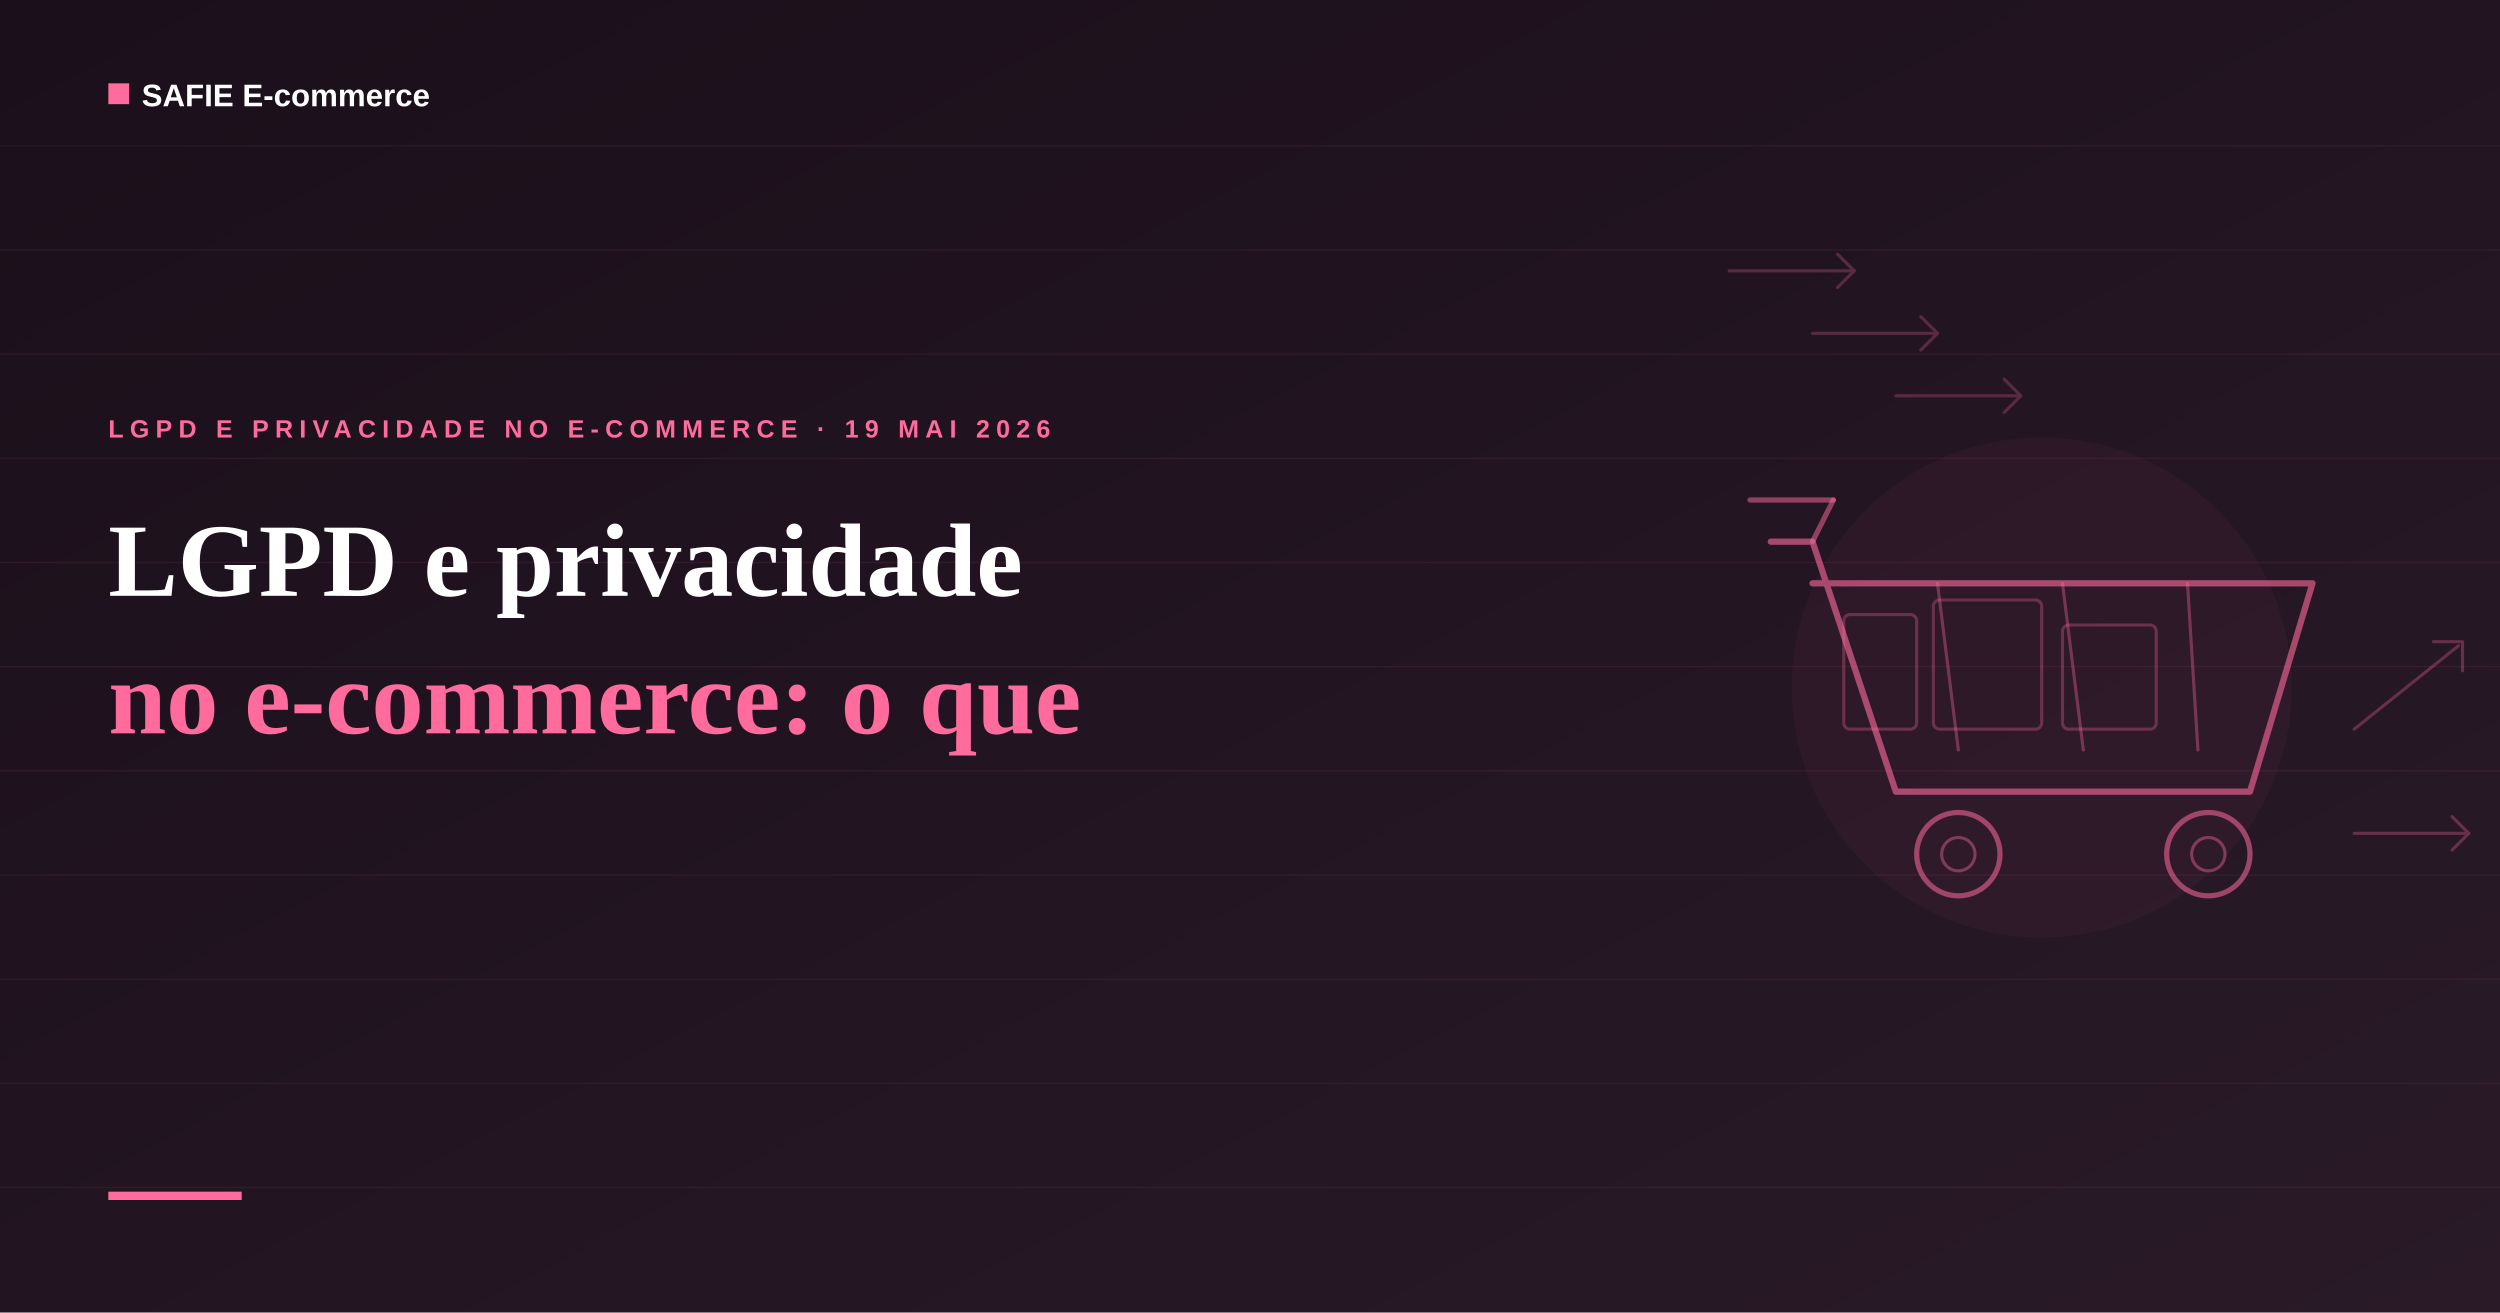
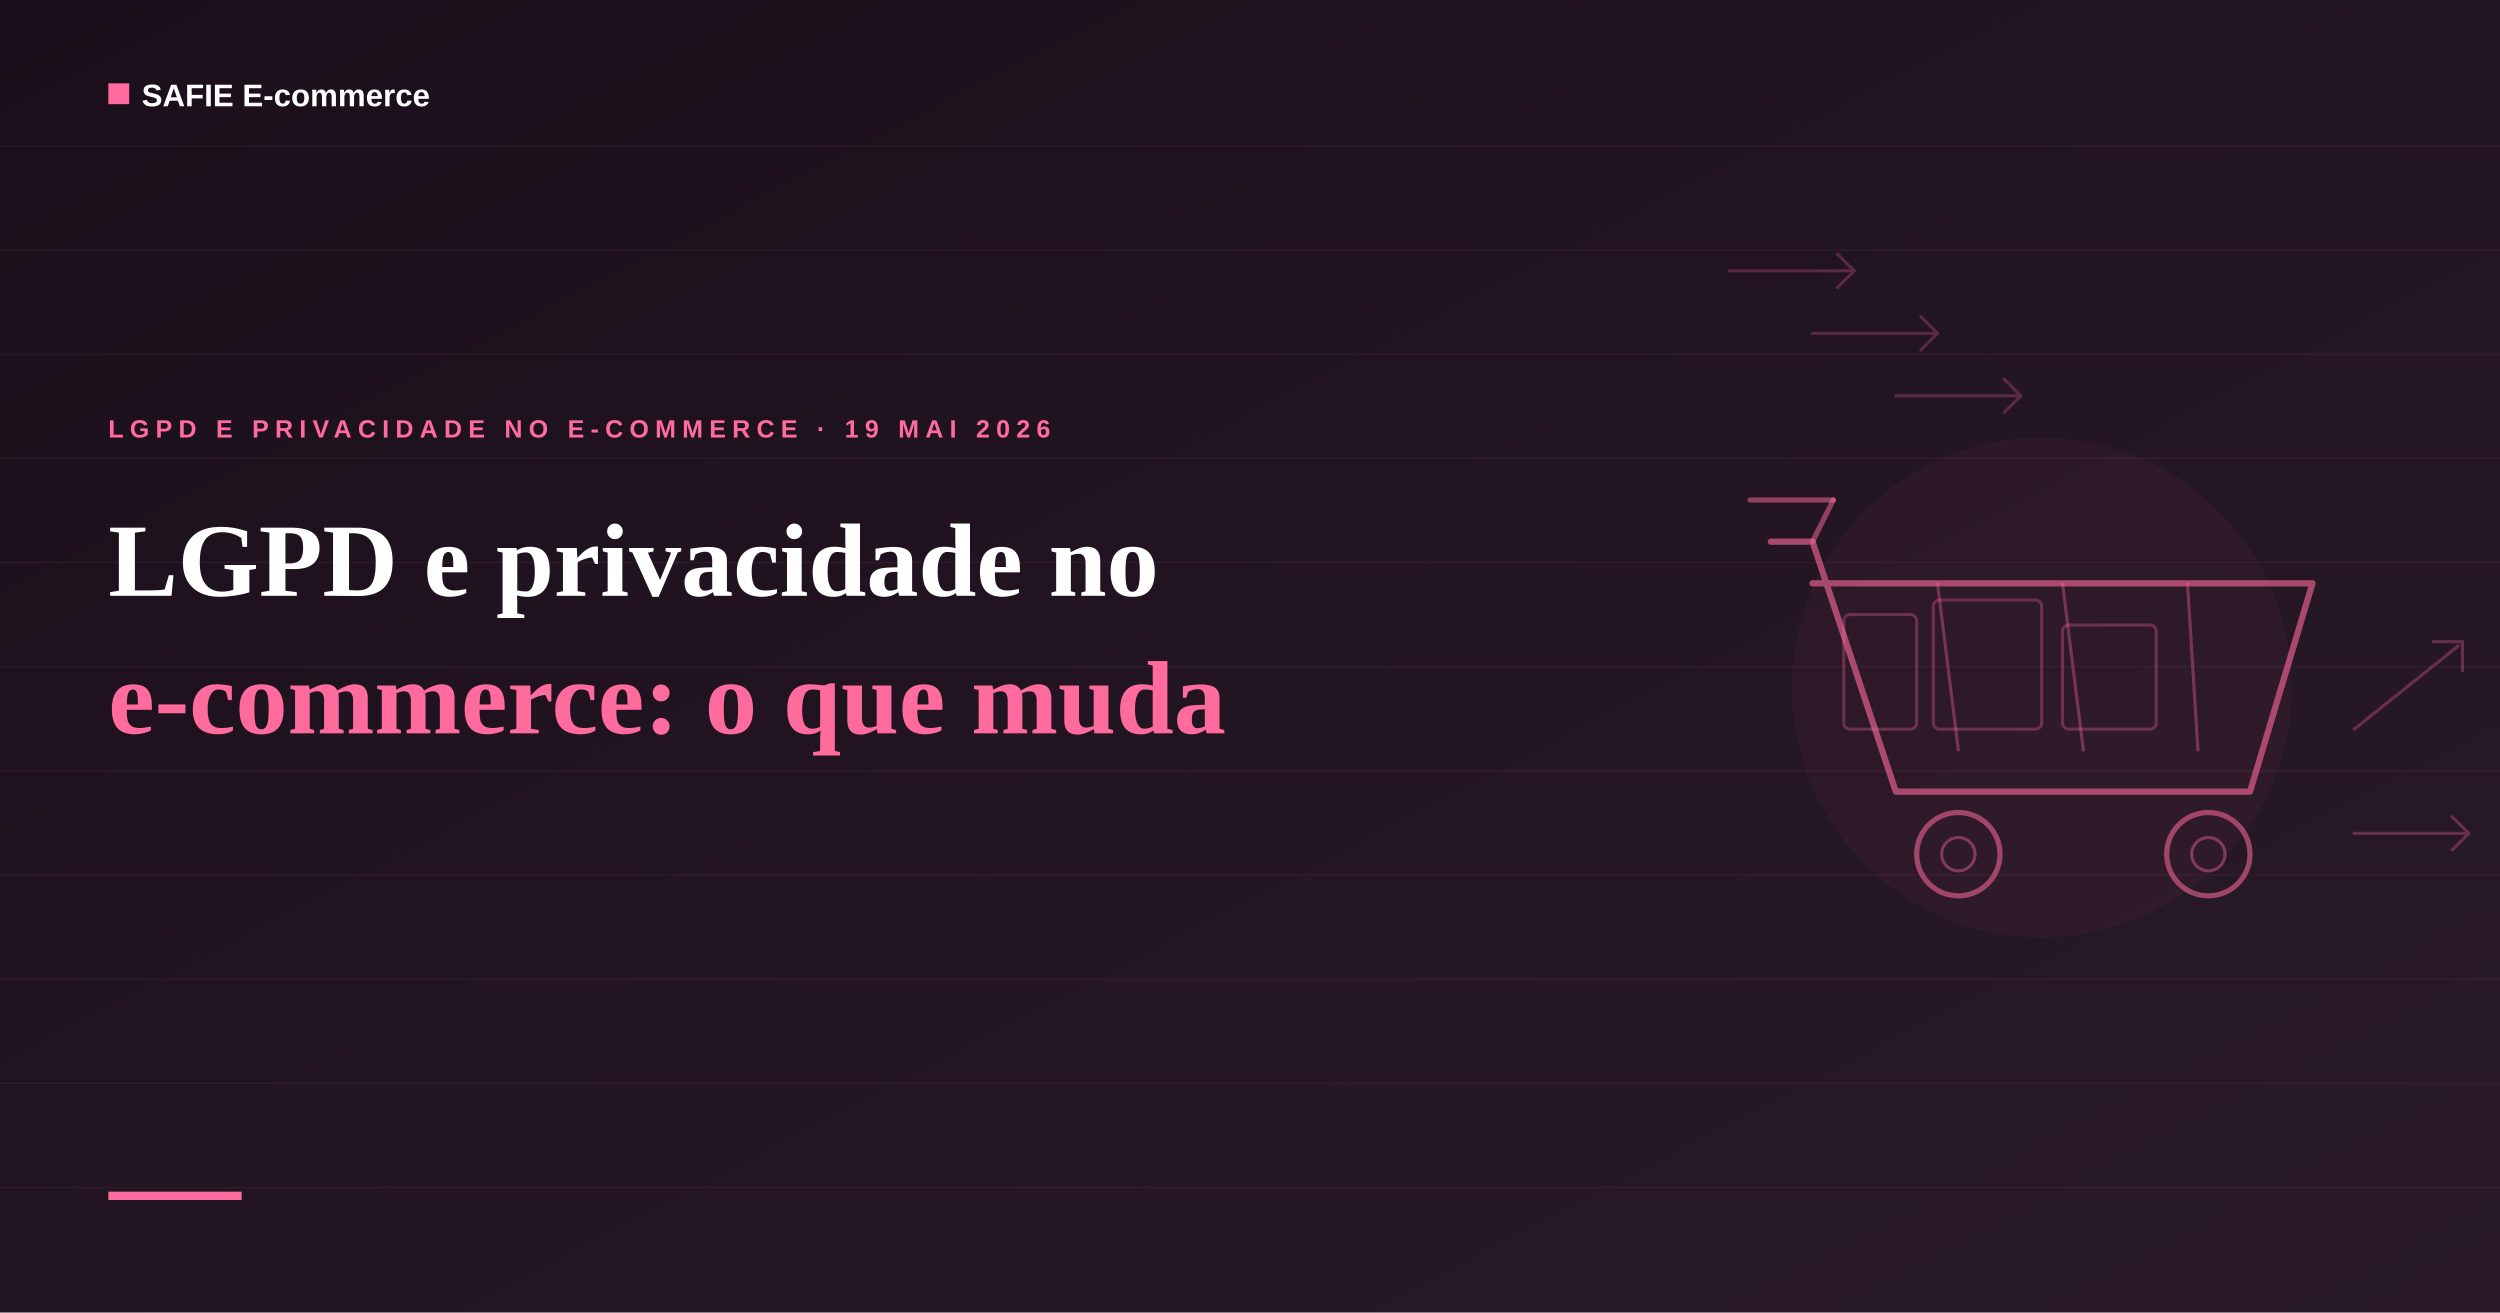
<svg xmlns="http://www.w3.org/2000/svg" viewBox="0 0 1200 630" width="1200" height="630">
  <defs>
    <linearGradient id="bg-grad" x1="0%" y1="0%" x2="100%" y2="100%">
      <stop offset="0%" stop-color="#1a0f1a" />
      <stop offset="100%" stop-color="#2a1a28" />
    </linearGradient>
  </defs>
  <rect width="1200" height="630" fill="url(#bg-grad)" />
  <g stroke="#ff6b9d" stroke-width="0.6" opacity="0.08">
    <line x1="0" y1="70" x2="1200" y2="70" />
    <line x1="0" y1="120" x2="1200" y2="120" />
    <line x1="0" y1="170" x2="1200" y2="170" />
    <line x1="0" y1="220" x2="1200" y2="220" />
    <line x1="0" y1="270" x2="1200" y2="270" />
    <line x1="0" y1="320" x2="1200" y2="320" />
    <line x1="0" y1="370" x2="1200" y2="370" />
    <line x1="0" y1="420" x2="1200" y2="420" />
    <line x1="0" y1="470" x2="1200" y2="470" />
    <line x1="0" y1="520" x2="1200" y2="520" />
    <line x1="0" y1="570" x2="1200" y2="570" />
  </g>
  <g stroke="#ff6b9d" stroke-width="1.5" opacity="0.25" fill="none" stroke-linecap="round" stroke-linejoin="round">
    <line x1="830" y1="130" x2="890" y2="130" />
    <polyline points="882,122 890,130 882,138" />
    <line x1="870" y1="160" x2="930" y2="160" />
    <polyline points="922,152 930,160 922,168" />
    <line x1="910" y1="190" x2="970" y2="190" />
    <polyline points="962,182 970,190 962,198" />
  </g>
  <g stroke="#ff6b9d" fill="none" stroke-linecap="round" stroke-linejoin="round">
    <path d="M 850 260 L 870 260 L 910 380 L 1080 380 L 1110 280 L 870 280" stroke-width="3" opacity="0.6" />
    <line x1="840" y1="240" x2="880" y2="240" stroke-width="2.5" opacity="0.5" />
    <line x1="880" y1="240" x2="870" y2="260" stroke-width="2.5" opacity="0.5" />
    <line x1="930" y1="280" x2="940" y2="360" stroke-width="1.5" opacity="0.35" />
    <line x1="990" y1="280" x2="1000" y2="360" stroke-width="1.5" opacity="0.35" />
    <line x1="1050" y1="280" x2="1055" y2="360" stroke-width="1.5" opacity="0.35" />
    <circle cx="940" cy="410" r="20" stroke-width="2.5" opacity="0.55" />
    <circle cx="940" cy="410" r="8" stroke-width="1.5" opacity="0.4" />
    <circle cx="1060" cy="410" r="20" stroke-width="2.5" opacity="0.55" />
    <circle cx="1060" cy="410" r="8" stroke-width="1.5" opacity="0.4" />
    <rect x="885" y="295" width="35" height="55" rx="3" stroke-width="1.5" opacity="0.3" />
    <rect x="928" y="288" width="52" height="62" rx="3" stroke-width="1.5" opacity="0.3" />
    <rect x="990" y="300" width="45" height="50" rx="3" stroke-width="1.5" opacity="0.3" />
  </g>
  <circle cx="980" cy="330" r="120" fill="#ff6b9d" opacity="0.04" />
  <g stroke="#ff6b9d" stroke-width="1.5" opacity="0.3" fill="none" stroke-linecap="round">
    <line x1="1130" y1="350" x2="1180" y2="310" />
    <polyline points="1168,308 1182,308 1182,322" stroke-linejoin="round" />
    <line x1="1130" y1="400" x2="1185" y2="400" />
    <polyline points="1177,392 1185,400 1177,408" stroke-linejoin="round" />
  </g>
  <rect x="52" y="40" width="10" height="10" fill="#ff6b9d" />
  <text x="68" y="51" fill="#ffffff" font-family="'DM Sans', Arial, sans-serif" font-size="15" font-weight="600">SAFIE E-commerce</text>
  <text x="52" y="210" fill="#ff6b9d" font-family="'DM Sans', Arial, sans-serif" font-size="12" font-weight="600" letter-spacing="3">LGPD E PRIVACIDADE NO E-COMMERCE · 19 MAI 2026</text>
-   <text x="52" y="286" fill="#ffffff" font-family="Georgia, 'Times New Roman', serif" font-size="50" font-weight="700">LGPD e privacidade</text>
-   <text x="52" y="352" fill="#ff6b9d" font-family="Georgia, 'Times New Roman', serif" font-size="50" font-weight="700">no e-commerce: o que</text>
+   <text x="52" y="286" fill="#ffffff" font-family="Georgia, 'Times New Roman', serif" font-size="50" font-weight="700">LGPD e privacidade no</text>
+   <text x="52" y="352" fill="#ff6b9d" font-family="Georgia, 'Times New Roman', serif" font-size="50" font-weight="700">e-commerce: o que muda</text>
  <text x="52" y="418" fill="#ff6b9d" font-family="Georgia, 'Times New Roman', serif" font-size="50" font-weight="700" />
  <rect x="52" y="572" width="64" height="4" fill="#ff6b9d" />
</svg>
